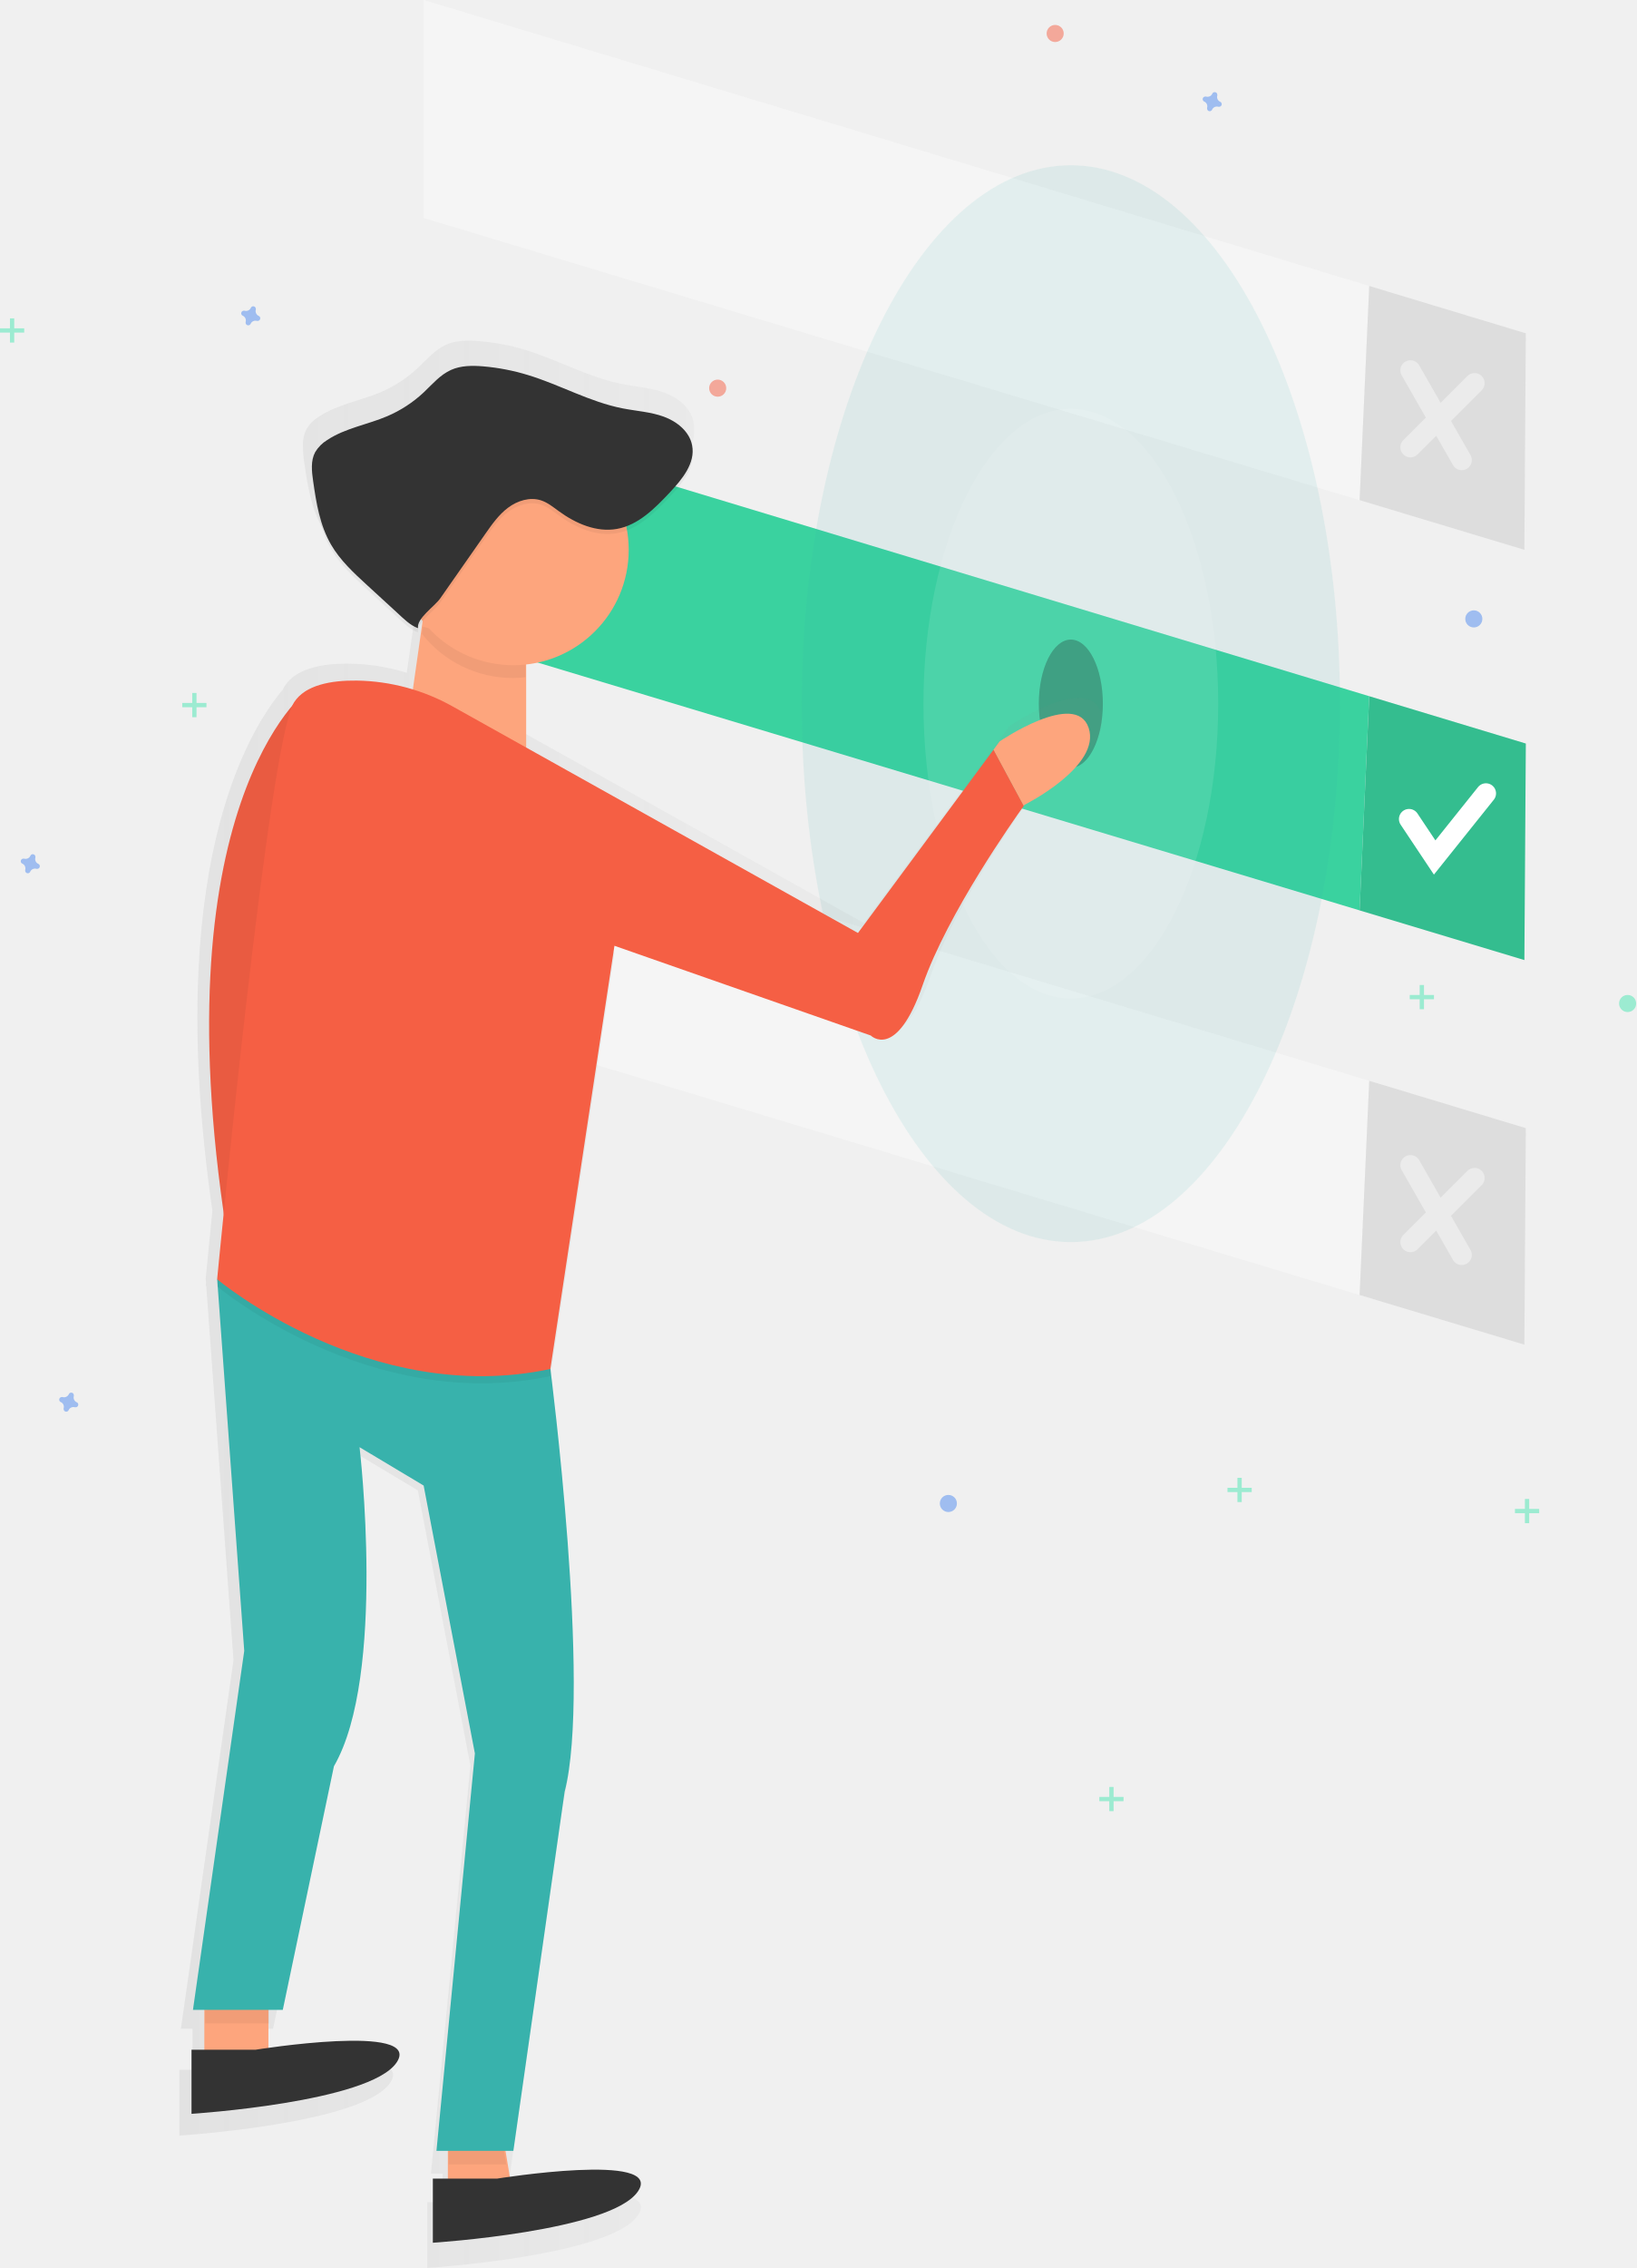
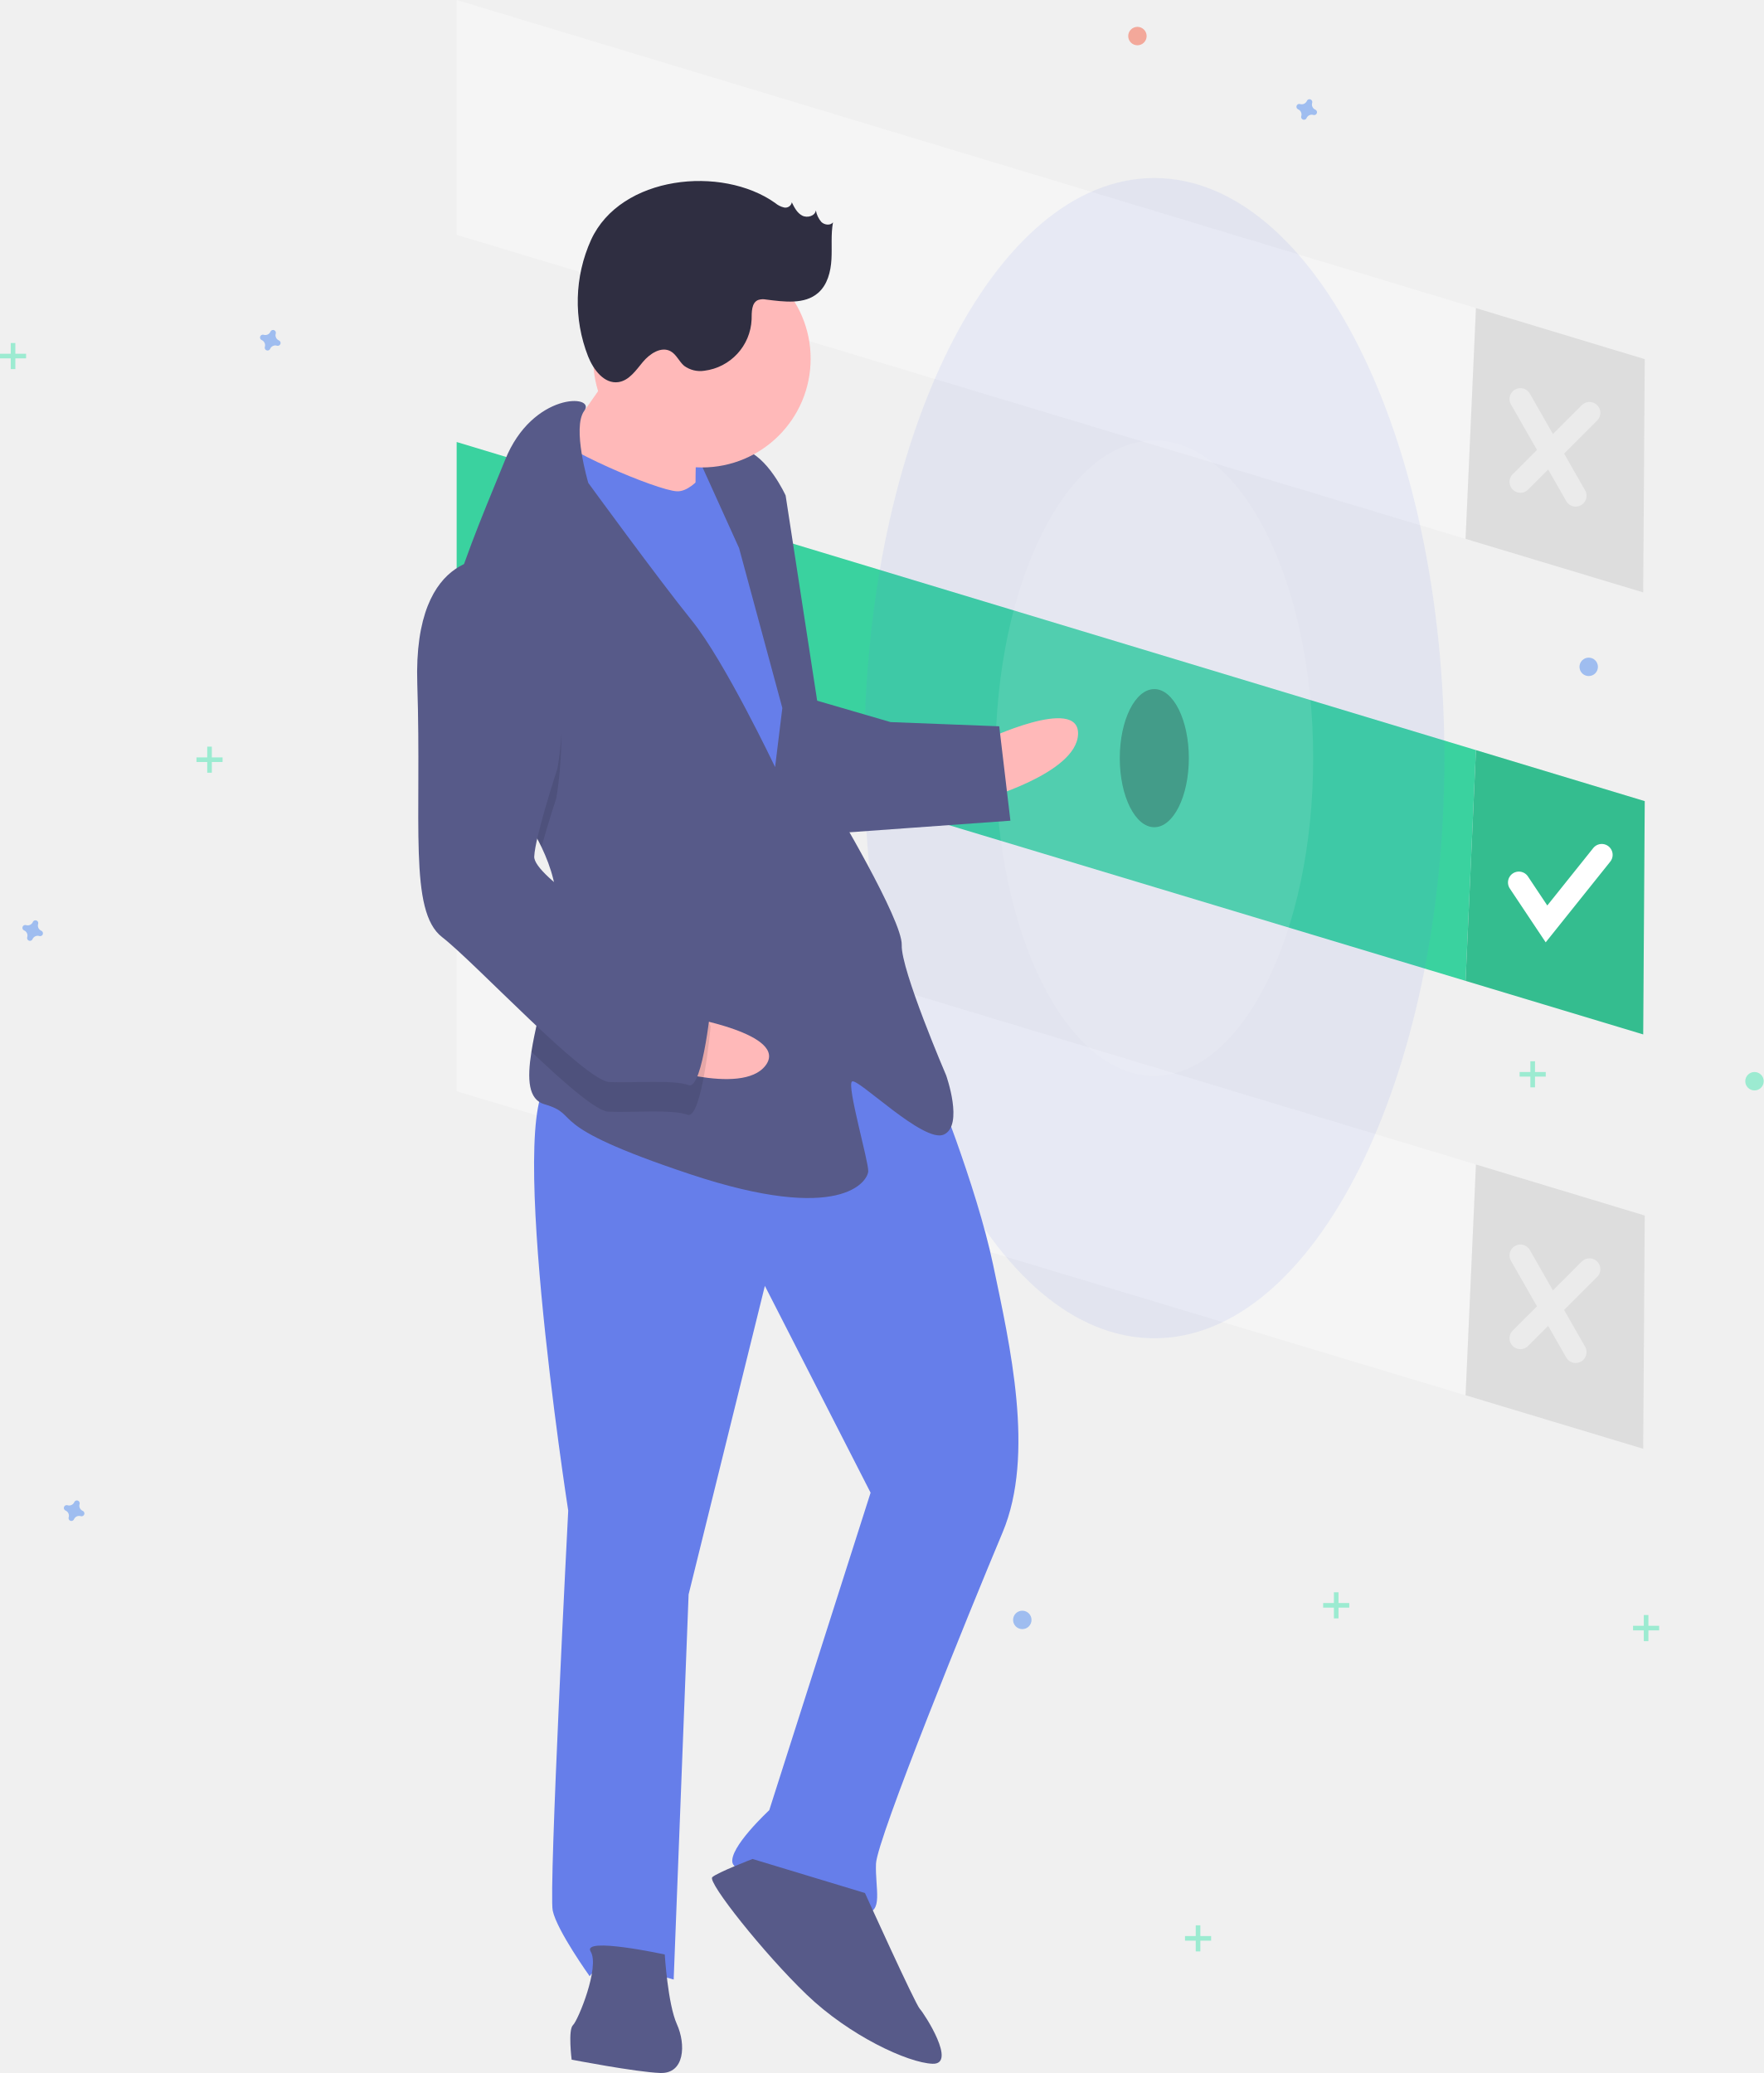
- <svg xmlns="http://www.w3.org/2000/svg" id="6670c59b-7363-437f-8bc4-669e571fa4b5" data-name="Layer 1" width="567" height="785.72" viewBox="0 0 567 785.72">
-   <defs>
-     <linearGradient id="aaad421b-74ad-4e3c-867c-11df00873b04" x1="378.18" y1="511.24" x2="697.95" y2="511.24" gradientUnits="userSpaceOnUse">
-       <stop offset="0" stop-color="gray" stop-opacity="0.25" />
-       <stop offset="0.54" stop-color="gray" stop-opacity="0.12" />
-       <stop offset="1" stop-color="gray" stop-opacity="0.1" />
-     </linearGradient>
-   </defs>
-   <polygon points="528.76 115.47 474.5 99.07 471.16 173.27 528.26 190.48 528.76 115.47" fill="#f5f5f5" />
-   <polygon points="146.81 0 146.81 75.5 471.16 173.27 474.5 99.07 146.81 0" fill="#f5f5f5" />
-   <polygon points="528.76 115.47 474.5 99.07 471.16 173.27 528.26 190.48 528.76 115.47" opacity="0.1" />
-   <polygon points="528.76 257.59 474.5 241.19 471.16 315.39 528.26 332.6 528.76 257.59" fill="#3ad29f" />
-   <polygon points="146.81 142.12 146.81 217.62 471.16 315.39 474.5 241.19 146.81 142.12" fill="#3ad29f" />
-   <polygon points="528.76 257.59 474.5 241.19 471.16 315.39 528.26 332.6 528.76 257.59" opacity="0.1" />
-   <polyline points="488.29 283.75 497.17 297.07 514.94 274.86" fill="none" stroke="#fff" stroke-linecap="round" stroke-miterlimit="10" stroke-width="7" />
+ <svg xmlns="http://www.w3.org/2000/svg" id="f9bc2a0f-651a-4336-bfd5-9ca8f57cbc4d" data-name="Layer 1" width="567" height="666.546" viewBox="0 0 567 666.546">
+   <polygon points="528.756 115.473 474.496 99.068 471.159 173.268 528.262 190.48 528.756 115.473" fill="#f5f5f5" />
+   <polygon points="146.808 0 146.808 75.501 471.159 173.268 474.496 99.068 146.808 0" fill="#f5f5f5" />
+   <polygon points="528.756 115.473 474.496 99.068 471.159 173.268 528.262 190.48 528.756 115.473" opacity="0.1" />
+   <polygon points="528.756 257.593 474.496 241.188 471.159 315.388 528.262 332.601 528.756 257.593" fill="#3ad29f" />
+   <polygon points="146.808 142.12 146.808 217.621 471.159 315.388 474.496 241.188 146.808 142.12" fill="#3ad29f" />
+   <polygon points="528.756 257.593 474.496 241.188 471.159 315.388 528.262 332.601 528.756 257.593" opacity="0.1" />
+   <polyline points="488.291 283.747 497.174 297.07 514.939 274.864" fill="none" stroke="#fff" stroke-linecap="round" stroke-miterlimit="10" stroke-width="7" />
  <g opacity="0.4">
-     <line x1="488.78" y1="128.3" x2="506.55" y2="159.39" fill="none" stroke="#fff" stroke-linecap="round" stroke-miterlimit="10" stroke-width="7" />
-     <line x1="510.99" y1="132.74" x2="488.78" y2="154.95" fill="none" stroke="#fff" stroke-linecap="round" stroke-miterlimit="10" stroke-width="7" />
+     <line x1="488.785" y1="128.303" x2="506.55" y2="159.392" fill="none" stroke="#fff" stroke-linecap="round" stroke-miterlimit="10" stroke-width="7" />
+     <line x1="510.991" y1="132.744" x2="488.785" y2="154.95" fill="none" stroke="#fff" stroke-linecap="round" stroke-miterlimit="10" stroke-width="7" />
  </g>
-   <polygon points="528.76 390.83 474.5 374.43 471.16 448.63 528.26 465.84 528.76 390.83" fill="#f5f5f5" />
-   <polygon points="146.81 275.36 146.81 350.86 471.16 448.63 474.5 374.43 146.81 275.36" fill="#f5f5f5" />
-   <polygon points="528.76 390.83 474.5 374.43 471.16 448.63 528.26 465.84 528.76 390.83" opacity="0.1" />
+   <polygon points="528.756 390.83 474.496 374.426 471.159 448.626 528.262 465.838 528.756 390.83" fill="#f5f5f5" />
+   <polygon points="146.808 275.358 146.808 350.859 471.159 448.626 474.496 374.426 146.808 275.358" fill="#f5f5f5" />
+   <polygon points="528.756 390.83 474.496 374.426 471.159 448.626 528.262 465.838 528.756 390.83" opacity="0.1" />
  <g opacity="0.4">
-     <line x1="488.78" y1="403.66" x2="506.55" y2="434.75" fill="none" stroke="#fff" stroke-linecap="round" stroke-miterlimit="10" stroke-width="7" />
-     <line x1="510.99" y1="408.1" x2="488.78" y2="430.31" fill="none" stroke="#fff" stroke-linecap="round" stroke-miterlimit="10" stroke-width="7" />
+     <line x1="488.785" y1="403.661" x2="506.55" y2="434.749" fill="none" stroke="#fff" stroke-linecap="round" stroke-miterlimit="10" stroke-width="7" />
+     <line x1="510.991" y1="408.102" x2="488.785" y2="430.308" fill="none" stroke="#fff" stroke-linecap="round" stroke-miterlimit="10" stroke-width="7" />
  </g>
-   <ellipse cx="371.09" cy="243.78" rx="11.1" ry="22.21" opacity="0.3" />
-   <ellipse cx="371.09" cy="243.78" rx="93.27" ry="186.53" fill="#38b2ac" opacity="0.1" />
-   <ellipse cx="371.09" cy="243.78" rx="51.07" ry="102.15" fill="#fff" opacity="0.1" />
+   <ellipse cx="371.091" cy="243.775" rx="11.103" ry="22.206" opacity="0.3" />
+   <ellipse cx="371.091" cy="243.775" rx="93.266" ry="186.533" fill="#667eea" opacity="0.1" />
+   <ellipse cx="371.091" cy="243.775" rx="51.074" ry="102.149" fill="#fff" opacity="0.1" />
  <g opacity="0.5">
-     <path d="M697.44,306.14c-4.56-13.68-31.67,4.81-31.67,4.81l-2.23,3-48.19,65.14-118.07-66V283.58a41,41,0,0,0,35.89-47.73c5.94-2.29,10.78-7.23,15.24-12,4.11-4.37,8.51-9.67,8.09-15.49a10.77,10.77,0,0,0-.16-2.78c-.94-4.91-5.38-8.49-10.08-10.2s-9.78-2-14.69-3c-11.7-2.29-22.27-8.4-33.68-11.86a76.62,76.62,0,0,0-15.91-3c-3.87-.32-7.9-.32-11.44,1.27-3.88,1.75-6.69,5.17-9.81,8.08a44.64,44.64,0,0,1-12.86,8.37c-7.07,3-15,4.23-21.37,8.47a12.61,12.61,0,0,0-4.31,4.32,11.74,11.74,0,0,0-1.15,6.14,30.79,30.79,0,0,0,.42,5.56c1.12,7.84,2.41,15.87,6.38,22.72,3.24,5.6,8.09,10.06,12.85,14.44l10.71,9.82c2.17,2,4.57,4.46,7.37,5.45-.18-1.3.56-2.67,1.66-4l-3.47,24.26A70.26,70.26,0,0,0,437,289.27c-9.12-.11-18.35,1.54-22.34,7.75a8.62,8.62,0,0,0-.61,1.18c-12.57,14.92-41.38,63.24-24.44,180.6-1.45,14.36-2.32,23.45-2.32,23.45l.1,1.44-.1,1.09.2.16,9.43,129.57-18.24,127.7h4.05V776.4h-4.56v22.8s63.34-4.05,73-18.24c8-11.77-31.82-7.15-45.61-5.23V767h.25v-4.81h4.81l18.24-86.65C447.61,643.13,438,562,438,562l22.8,13.68L479,671,465.34,812.38h4.05v9.88h-5.32v22.8s63.34-4.05,73-18.24c8-11.77-31.8-7.15-45.59-5.23l-1.53-9.21h2.79L511,684.68c9-34.6-3.27-136.12-4.89-149.12L528.69,386.2l-.32-.43.32-2.11L619.9,415.6s9.12,9.12,18.5-18c8.76-25.34,32.79-59.31,35.9-63.64l.33-.46S702,319.82,697.44,306.14Z" transform="translate(-316 -59.35)" fill="url(#aaad421b-74ad-4e3c-867c-11df00873b04)" />
-   </g>
-   <polygon points="70.81 691.85 70.81 714.05 93.02 714.05 93.02 682.97 70.81 691.85" fill="#fda57d" />
-   <polygon points="155.2 736.26 155.2 762.91 177.4 758.47 172.96 731.82 155.2 736.26" fill="#fda57d" />
-   <path d="M422.59,298.43s-53,39.72-26.89,195.17Z" transform="translate(-316 -59.35)" fill="#f55f44" />
-   <path d="M422.59,298.43s-53,39.72-26.89,195.17Z" transform="translate(-316 -59.35)" opacity="0.05" />
-   <polygon points="175.43 749.83 173.21 736.51 155.44 740.95 155.44 749.83 175.43 749.83" opacity="0.05" />
-   <polygon points="71.06 700.98 93.27 700.98 93.27 687.65 71.06 696.54 71.06 700.98" opacity="0.05" />
-   <polygon points="146.81 212.69 142.37 243.78 182.34 265.98 182.34 221.57 146.81 212.69" fill="#fda57d" />
-   <path d="M382.87,755.64l17.77-124.36-9.38-128.8,115.47,31.09S521,644.11,511.66,680.13L493.9,804.49H467.25l13.32-137.68L462.81,574,440.6,560.71s9.38,79-8.88,110.54L414,755.64Z" transform="translate(-316 -59.35)" fill="#38b2ac" />
-   <path d="M693.26,311.51c-4.44-13.32-30.84,4.69-30.84,4.69l-2.17,2.94,10.48,19.47.33-.45S697.7,324.83,693.26,311.51Z" transform="translate(-316 -59.35)" fill="#fda57d" />
-   <path d="M462.31,300.65s-35.53-9.38-44.41,4.44S391.25,505,391.25,505s52.8,44.41,115.47,31.09l22.21-146.56Z" transform="translate(-316 -59.35)" opacity="0.05" />
-   <path d="M613.32,382.57,472.94,304.13a70.08,70.08,0,0,0-33.29-9c-8.88-.11-17.87,1.5-21.75,7.54-8.88,13.82-26.65,199.86-26.65,199.86s52.8,44.41,115.47,31.09L528.93,387l88.83,31.09s8.88,8.88,18-17.52c8.53-24.68,31.93-57.75,35-62l-10.48-19.47Z" transform="translate(-316 -59.35)" fill="#f55f44" />
-   <path d="M462.21,278.93a39.89,39.89,0,0,0,31.44,15.3,40.37,40.37,0,0,0,4.44-.25v-8.63l-35.53-8.88Z" transform="translate(-316 -59.35)" opacity="0.05" />
-   <circle cx="177.9" cy="190.48" r="39.97" fill="#fda57d" />
-   <path d="M382.37,769.45v22.21s61.68-3.95,71.06-17.77-48.85-4.44-48.85-4.44Z" transform="translate(-316 -59.35)" fill="#333" />
-   <path d="M466,814.11v22.21s61.68-3.95,71.06-17.77-48.85-4.44-48.85-4.44Z" transform="translate(-316 -59.35)" fill="#333" />
-   <path d="M468.55,268.15l15.62-22.35c2.31-3.31,4.68-6.68,7.92-9.1s7.54-3.77,11.38-2.53c2.32.75,4.25,2.35,6.22,3.78,5.83,4.24,13,7.39,20.13,6.11,7.43-1.34,13.14-7.14,18.31-12.64,4.29-4.56,8.9-10.16,7.72-16.31-.92-4.78-5.24-8.26-9.82-9.93s-9.52-1.94-14.3-2.88c-11.39-2.23-21.69-8.18-32.8-11.55a74.61,74.61,0,0,0-15.5-3c-3.77-.31-7.7-.31-11.14,1.24-3.78,1.7-6.52,5-9.55,7.87A43.47,43.47,0,0,1,450.22,205c-6.88,2.94-14.57,4.12-20.81,8.25a12.28,12.28,0,0,0-4.19,4.21c-1.6,3-1.19,6.58-.71,9.92,1.09,7.63,2.34,15.45,6.21,22.12,3.16,5.45,7.87,9.8,12.52,14.06l10.43,9.57c2.11,1.94,4.45,4.34,7.18,5.31C460.36,275,466.58,271,468.55,268.15Z" transform="translate(-316 -59.35)" opacity="0.05" />
-   <path d="M468.55,266.67l15.62-22.35c2.31-3.31,4.68-6.68,7.92-9.1s7.54-3.77,11.38-2.53c2.32.75,4.25,2.35,6.22,3.78,5.83,4.24,13,7.39,20.13,6.11,7.43-1.34,13.14-7.14,18.31-12.64,4.29-4.56,8.9-10.16,7.72-16.31-.92-4.78-5.24-8.26-9.82-9.93s-9.52-1.94-14.3-2.88c-11.39-2.23-21.69-8.18-32.8-11.55a74.61,74.61,0,0,0-15.5-3c-3.77-.31-7.7-.31-11.14,1.24-3.78,1.7-6.52,5-9.55,7.87a43.47,43.47,0,0,1-12.52,8.15c-6.88,2.94-14.57,4.12-20.81,8.25a12.28,12.28,0,0,0-4.19,4.21c-1.6,3-1.19,6.58-.71,9.92,1.09,7.63,2.34,15.45,6.21,22.12,3.16,5.45,7.87,9.8,12.52,14.06l10.43,9.57c2.11,1.94,4.45,4.34,7.18,5.31C460.36,273.53,466.58,269.48,468.55,266.67Z" transform="translate(-316 -59.35)" fill="#333" />
-   <g opacity="0.5">
-     <rect x="3.45" y="110.29" width="1.48" height="8.39" fill="#47e6b1" />
-     <rect x="319.45" y="169.64" width="1.48" height="8.39" transform="translate(178.03 -205.71) rotate(90)" fill="#47e6b1" />
+     <rect x="3.454" y="110.291" width="1.48" height="8.389" fill="#47e6b1" />
+     <rect x="319.954" y="227.018" width="1.48" height="8.389" transform="translate(235.4074 -206.2089) rotate(90)" fill="#47e6b1" />
  </g>
  <g opacity="0.5">
-     <rect x="528.45" y="519.29" width="1.48" height="8.39" fill="#47e6b1" />
-     <rect x="844.45" y="578.64" width="1.48" height="8.39" transform="translate(1112.03 -321.71) rotate(90)" fill="#47e6b1" />
+     <rect x="528.454" y="519.291" width="1.48" height="8.389" fill="#47e6b1" />
+     <rect x="844.954" y="636.018" width="1.48" height="8.389" transform="translate(1169.407 -322.2089) rotate(90)" fill="#47e6b1" />
  </g>
  <g opacity="0.5">
-     <rect x="491.99" y="341.24" width="1.48" height="8.39" fill="#47e6b1" />
-     <rect x="807.99" y="400.58" width="1.48" height="8.39" transform="translate(897.51 -463.3) rotate(90)" fill="#47e6b1" />
+     <rect x="491.992" y="341.236" width="1.48" height="8.389" fill="#47e6b1" />
+     <rect x="808.492" y="457.964" width="1.48" height="8.389" transform="translate(954.8904 -463.8016) rotate(90)" fill="#47e6b1" />
  </g>
  <g opacity="0.5">
-     <rect x="428.83" y="511.98" width="1.48" height="8.39" fill="#47e6b1" />
-     <rect x="744.83" y="571.32" width="1.48" height="8.39" transform="translate(1005.09 -229.4) rotate(90)" fill="#47e6b1" />
+     <rect x="428.828" y="511.978" width="1.48" height="8.389" fill="#47e6b1" />
+     <rect x="745.328" y="628.705" width="1.48" height="8.389" transform="translate(1062.467 -229.8956) rotate(90)" fill="#47e6b1" />
  </g>
  <g opacity="0.5">
-     <rect x="384.42" y="619.06" width="1.48" height="8.39" fill="#47e6b1" />
-     <rect x="700.42" y="678.41" width="1.48" height="8.39" transform="translate(1067.76 -77.9) rotate(90)" fill="#47e6b1" />
+     <rect x="384.415" y="619.061" width="1.48" height="8.389" fill="#47e6b1" />
+     <rect x="700.915" y="735.789" width="1.48" height="8.389" transform="translate(1125.138 -78.39948) rotate(90)" fill="#47e6b1" />
  </g>
  <g opacity="0.5">
-     <rect x="66.62" y="240.07" width="1.48" height="8.39" fill="#47e6b1" />
-     <rect x="382.62" y="299.42" width="1.48" height="8.39" transform="translate(370.97 -139.09) rotate(90)" fill="#47e6b1" />
+     <rect x="66.619" y="240.074" width="1.48" height="8.389" fill="#47e6b1" />
+     <rect x="383.119" y="356.802" width="1.48" height="8.389" transform="translate(428.3551 -139.5901) rotate(90)" fill="#47e6b1" />
  </g>
-   <path d="M405.66,168.8a1.81,1.81,0,0,1-1-2.19.87.87,0,0,0,0-.2h0a.91.91,0,0,0-1.63-.6h0a.87.87,0,0,0-.1.18,1.81,1.81,0,0,1-2.19,1l-.2,0h0a.91.91,0,0,0-.6,1.63h0a.87.87,0,0,0,.18.1,1.81,1.81,0,0,1,1,2.19.87.87,0,0,0,0,.2h0a.91.91,0,0,0,1.63.6h0a.87.87,0,0,0,.1-.18,1.81,1.81,0,0,1,2.19-1l.2,0h0a.91.91,0,0,0,.6-1.63h0A.87.87,0,0,0,405.66,168.8Z" transform="translate(-316 -59.35)" fill="#4d8af0" opacity="0.5" />
-   <path d="M738.85,94.61a1.81,1.81,0,0,1-1-2.19.87.87,0,0,0,0-.2h0a.91.91,0,0,0-1.63-.6h0a.87.87,0,0,0-.1.18,1.81,1.81,0,0,1-2.19,1l-.2,0h0a.91.91,0,0,0-.6,1.63h0a.87.87,0,0,0,.18.1,1.81,1.81,0,0,1,1,2.19.87.87,0,0,0,0,.2h0a.91.91,0,0,0,1.63.6h0a.87.87,0,0,0,.1-.18,1.81,1.81,0,0,1,2.19-1l.2,0h0a.91.91,0,0,0,.6-1.63h0A.87.87,0,0,0,738.85,94.61Z" transform="translate(-316 -59.35)" fill="#4d8af0" opacity="0.5" />
-   <path d="M329.27,358.62a1.81,1.81,0,0,1-1-2.19.87.87,0,0,0,0-.2h0a.91.91,0,0,0-1.63-.6h0a.87.87,0,0,0-.1.18,1.81,1.81,0,0,1-2.19,1l-.2,0h0a.91.91,0,0,0-.6,1.63h0a.87.87,0,0,0,.18.1,1.81,1.81,0,0,1,1,2.19.87.87,0,0,0,0,.2h0a.91.91,0,0,0,1.63.6h0a.87.87,0,0,0,.1-.18,1.81,1.81,0,0,1,2.19-1l.2,0h0a.91.91,0,0,0,.6-1.63h0A.87.87,0,0,0,329.27,358.62Z" transform="translate(-316 -59.35)" fill="#4d8af0" opacity="0.5" />
-   <path d="M342.59,545.15a1.81,1.81,0,0,1-1-2.19.87.87,0,0,0,0-.2h0a.91.91,0,0,0-1.63-.6h0a.87.87,0,0,0-.1.18,1.81,1.81,0,0,1-2.19,1l-.2,0h0a.91.91,0,0,0-.6,1.63h0a.87.87,0,0,0,.18.1,1.81,1.81,0,0,1,1,2.19.87.87,0,0,0,0,.2h0a.91.91,0,0,0,1.63.6h0a.87.87,0,0,0,.1-.18,1.81,1.81,0,0,1,2.19-1l.2,0h0a.91.91,0,0,0,.6-1.63h0A.87.87,0,0,0,342.59,545.15Z" transform="translate(-316 -59.35)" fill="#4d8af0" opacity="0.5" />
-   <circle cx="248.71" cy="134.47" r="2.96" fill="#f55f44" opacity="0.5" />
-   <circle cx="328.65" cy="520.86" r="2.96" fill="#4d8af0" opacity="0.5" />
-   <circle cx="510.74" cy="214.41" r="2.96" fill="#4d8af0" opacity="0.5" />
-   <circle cx="564.04" cy="347.65" r="2.96" fill="#47e6b1" opacity="0.5" />
-   <circle cx="365.66" cy="11.6" r="2.96" fill="#f55f44" opacity="0.5" />
+   <path d="M406.16,226.182a1.813,1.813,0,0,1-1.01-2.192.872.872,0,0,0,.039-.201h0a.909.909,0,0,0-1.634-.603h0a.871.871,0,0,0-.101.179,1.813,1.813,0,0,1-2.192,1.01.871.871,0,0,0-.201-.039h0a.909.909,0,0,0-.603,1.634h0a.872.872,0,0,0,.179.101,1.813,1.813,0,0,1,1.01,2.192.872.872,0,0,0-.039.201h0a.909.909,0,0,0,1.634.603h0a.872.872,0,0,0,.101-.179,1.813,1.813,0,0,1,2.192-1.01.872.872,0,0,0,.201.039h0a.909.909,0,0,0,.603-1.634h0A.872.872,0,0,0,406.16,226.182Z" transform="translate(-316.5 -116.7272)" fill="#4d8af0" opacity="0.5" />
+   <path d="M739.352,151.989a1.813,1.813,0,0,1-1.01-2.192.872.872,0,0,0,.039-.201h0a.909.909,0,0,0-1.634-.603h0a.872.872,0,0,0-.101.179,1.813,1.813,0,0,1-2.192,1.01.872.872,0,0,0-.201-.039h0a.909.909,0,0,0-.603,1.634h0a.871.871,0,0,0,.179.101,1.813,1.813,0,0,1,1.01,2.192.871.871,0,0,0-.039.201h0a.909.909,0,0,0,1.634.603h0a.872.872,0,0,0,.101-.179,1.813,1.813,0,0,1,2.192-1.01.871.871,0,0,0,.201.039h0a.909.909,0,0,0,.603-1.634h0A.872.872,0,0,0,739.352,151.989Z" transform="translate(-316.5 -116.7272)" fill="#4d8af0" opacity="0.5" />
+   <path d="M329.77,415.997a1.813,1.813,0,0,1-1.01-2.192.871.871,0,0,0,.039-.201h0a.909.909,0,0,0-1.634-.603h0a.871.871,0,0,0-.101.179,1.813,1.813,0,0,1-2.192,1.01.872.872,0,0,0-.201-.039h0a.909.909,0,0,0-.603,1.634h0a.871.871,0,0,0,.179.101,1.813,1.813,0,0,1,1.01,2.192.872.872,0,0,0-.039.201h0a.909.909,0,0,0,1.634.603h0a.871.871,0,0,0,.101-.179,1.813,1.813,0,0,1,2.192-1.01.872.872,0,0,0,.201.039h0a.909.909,0,0,0,.603-1.634h0A.871.871,0,0,0,329.77,415.997Z" transform="translate(-316.5 -116.7272)" fill="#4d8af0" opacity="0.5" />
+   <path d="M343.093,602.529a1.813,1.813,0,0,1-1.01-2.192.871.871,0,0,0,.039-.201h0a.909.909,0,0,0-1.634-.603h0a.871.871,0,0,0-.101.179,1.813,1.813,0,0,1-2.192,1.01.872.872,0,0,0-.201-.039h0a.909.909,0,0,0-.603,1.634h0a.871.871,0,0,0,.179.101,1.813,1.813,0,0,1,1.01,2.192.872.872,0,0,0-.039.201h0a.909.909,0,0,0,1.634.603h0a.871.871,0,0,0,.101-.179,1.813,1.813,0,0,1,2.192-1.01.871.871,0,0,0,.201.039h0A.909.909,0,0,0,343.272,602.63h0A.871.871,0,0,0,343.093,602.529Z" transform="translate(-316.5 -116.7272)" fill="#4d8af0" opacity="0.5" />
+   <circle cx="248.71" cy="134.471" r="2.961" fill="#f55f44" opacity="0.5" />
+   <circle cx="328.653" cy="520.86" r="2.961" fill="#4d8af0" opacity="0.5" />
+   <circle cx="510.744" cy="214.414" r="2.961" fill="#4d8af0" opacity="0.5" />
+   <circle cx="564.039" cy="347.651" r="2.961" fill="#47e6b1" opacity="0.5" />
+   <circle cx="365.663" cy="11.597" r="2.961" fill="#f55f44" opacity="0.5" />
+   <rect x="531.968" y="255.181" width="22.242" height="28.597" transform="translate(758.8281 443.0737) rotate(-177.7793)" fill="#667eea" />
+   <path d="M632.79,354.839s30.779-14.706,30.286-2.005S632.051,373.89,632.051,373.89Z" transform="translate(-316.5 -116.7272)" fill="#ffb9b9" />
+   <path d="M615.903,462.3s14.521,35.542,19.886,61.189,13.536,60.942,3.026,85.974-40.392,98.599-40.7,106.537,2.559,15.999-3.791,15.752-40.907-11.126-42.31-15.95,11.79-17.032,11.79-17.032l32.577-102.082L562.393,530.182l-24.516,99.215-4.802,123.828s-23.567-7.274-26.988-1.047c0,0-10.559-14.719-11.9-21.131s4.987-128.591,4.987-128.591-21.632-139.163-4.169-138.486S580.867,422.783,615.903,462.3Z" transform="translate(-316.5 -116.7272)" fill="#667eea" />
+   <path d="M594.571,725.401s16.109,35.603,17.635,37.252,12.023,17.955,4.085,17.648-26.68-8.984-40.476-22.239-31.984-36.219-30.335-37.745,12.947-5.858,12.947-5.858Z" transform="translate(-316.5 -116.7272)" fill="#575a89" />
+   <path d="M530.208,745.164s.972,15.937,3.901,22.41,2.559,15.999-5.378,15.691-28.453-4.283-28.453-4.283-1.218-9.587.431-11.113,8.676-18.743,5.686-23.628S530.208,745.164,530.208,745.164Z" transform="translate(-316.5 -116.7272)" fill="#575a89" />
+   <path d="M518.464,227.981s-16.922,26.373-23.518,32.477,11.962,19.543,11.962,19.543l33.215,4.468s-.418-30.225,1.293-33.338S518.464,227.981,518.464,227.981Z" transform="translate(-316.5 -116.7272)" fill="#ffb9b9" />
+   <path d="M547.335,262.49s-6.843,12.454-13.193,12.208-39.196-14.239-40.599-19.064-10.88,34.557-10.88,34.557L563.035,431.631l19.605-13.549-9.499-83.045-7.802-44.821Z" transform="translate(-316.5 -116.7272)" fill="#667eea" />
+   <path d="M490.579,389.073c3.206,6.707,5.208,13.7,4.931,20.86-.012.318-.025.635-.053.952-.761,14.693-6.173,31.686-8.115,44.044-1.409,8.865-1.008,15.336,4.18,16.856,12.577,3.668-1.834,6.289,46.826,22.485s57.152,2.216,57.275-.959-6.891-27.296-5.242-28.822,23.074,19.974,29.548,17.045.739-19.051.739-19.051-14.583-33.954-14.275-41.892-22.089-45.375-22.089-45.375L569.068,276.052s-5.858-12.947-13.734-14.842-14.411,2.621-14.411,2.621L554.103,292.961l13.905,51.417-2.326,18.989s-16.17-34.016-26.791-47.147-33.264-44.218-33.264-44.218-5.286-17.837-1.296-23.168c3.991-5.346-16.647-6.147-25.446,15.771C474.222,276.221,466.65,293.544,461.907,309.673c-4.227,14.289-6.223,27.646-2.036,35.281C466.271,356.618,482.371,371.949,490.579,389.073Z" transform="translate(-316.5 -116.7272)" fill="#575a89" />
+   <path d="M459.871,344.954c6.4,11.664,22.5,26.995,30.708,44.119,2.144-7.723,4.759-15.715,4.759-15.715s10.031-53.669-19.64-67.539a19.858,19.858,0,0,0-13.791,3.853C457.68,323.962,455.683,337.319,459.871,344.954Z" transform="translate(-316.5 -116.7272)" opacity="0.1" />
+   <path d="M577.657,341.572l25.154,7.335,34.926,1.354,3.593,30.348-57.398,4.134S569.596,344.439,577.657,341.572Z" transform="translate(-316.5 -116.7272)" fill="#575a89" />
+   <path d="M536.639,443.612s33.652,5.583,25.971,15.71-37.492-.52-37.492-.52Z" transform="translate(-316.5 -116.7272)" fill="#ffb9b9" />
+   <path d="M495.456,410.885c-.761,14.693-6.173,31.686-8.115,44.044,10.72,10.146,20.914,19.095,24.756,19.244,7.938.308,20.7-.787,25.401.985s7.458-28.33,7.458-28.33-2.806-9.648-15.321-14.904C521.187,428.371,504.994,418.728,495.456,410.885Z" transform="translate(-316.5 -116.7272)" opacity="0.1" />
+   <path d="M476.067,296.294s-26.865-4.222-25.414,40.353-2.832,73.027,7.973,81.396,45.903,46.298,53.84,46.606,20.7-.787,25.401.985,7.458-28.33,7.458-28.33-2.806-9.648-15.321-14.904-42.002-23.888-41.756-30.238,7.458-28.33,7.458-28.33S505.738,310.164,476.067,296.294Z" transform="translate(-316.5 -116.7272)" fill="#575a89" />
+   <circle cx="225.654" cy="115.353" r="34.952" fill="#ffb9b9" />
+   <path d="M565.689,181.983a6.749,6.749,0,0,0,2.939,1.475,2.097,2.097,0,0,0,2.43-1.683c.8,1.658,1.702,3.426,3.335,4.277s4.157.137,4.393-1.689a7.706,7.706,0,0,0,1.774,3.744c1.013.966,2.85,1.21,3.734.125-.715,3.907-.274,7.926-.498,11.892s-1.282,8.171-4.278,10.778c-4.37,3.803-10.941,2.865-16.689,2.144a5.066,5.066,0,0,0-2.615.143c-2.152.917-2.055,3.913-2.084,6.252a17.373,17.373,0,0,1-15.212,16.497,8.709,8.709,0,0,1-6.472-1.58c-1.632-1.383-2.466-3.638-4.336-4.677-3.042-1.69-6.732.775-8.956,3.452s-4.416,5.969-7.862,6.459c-4.557.648-8.028-3.996-9.73-8.272A48.223,48.223,0,0,1,506.518,193.851C516.033,173.11,548.536,169.829,565.689,181.983Z" transform="translate(-316.5 -116.7272)" fill="#2f2e41" />
</svg>
